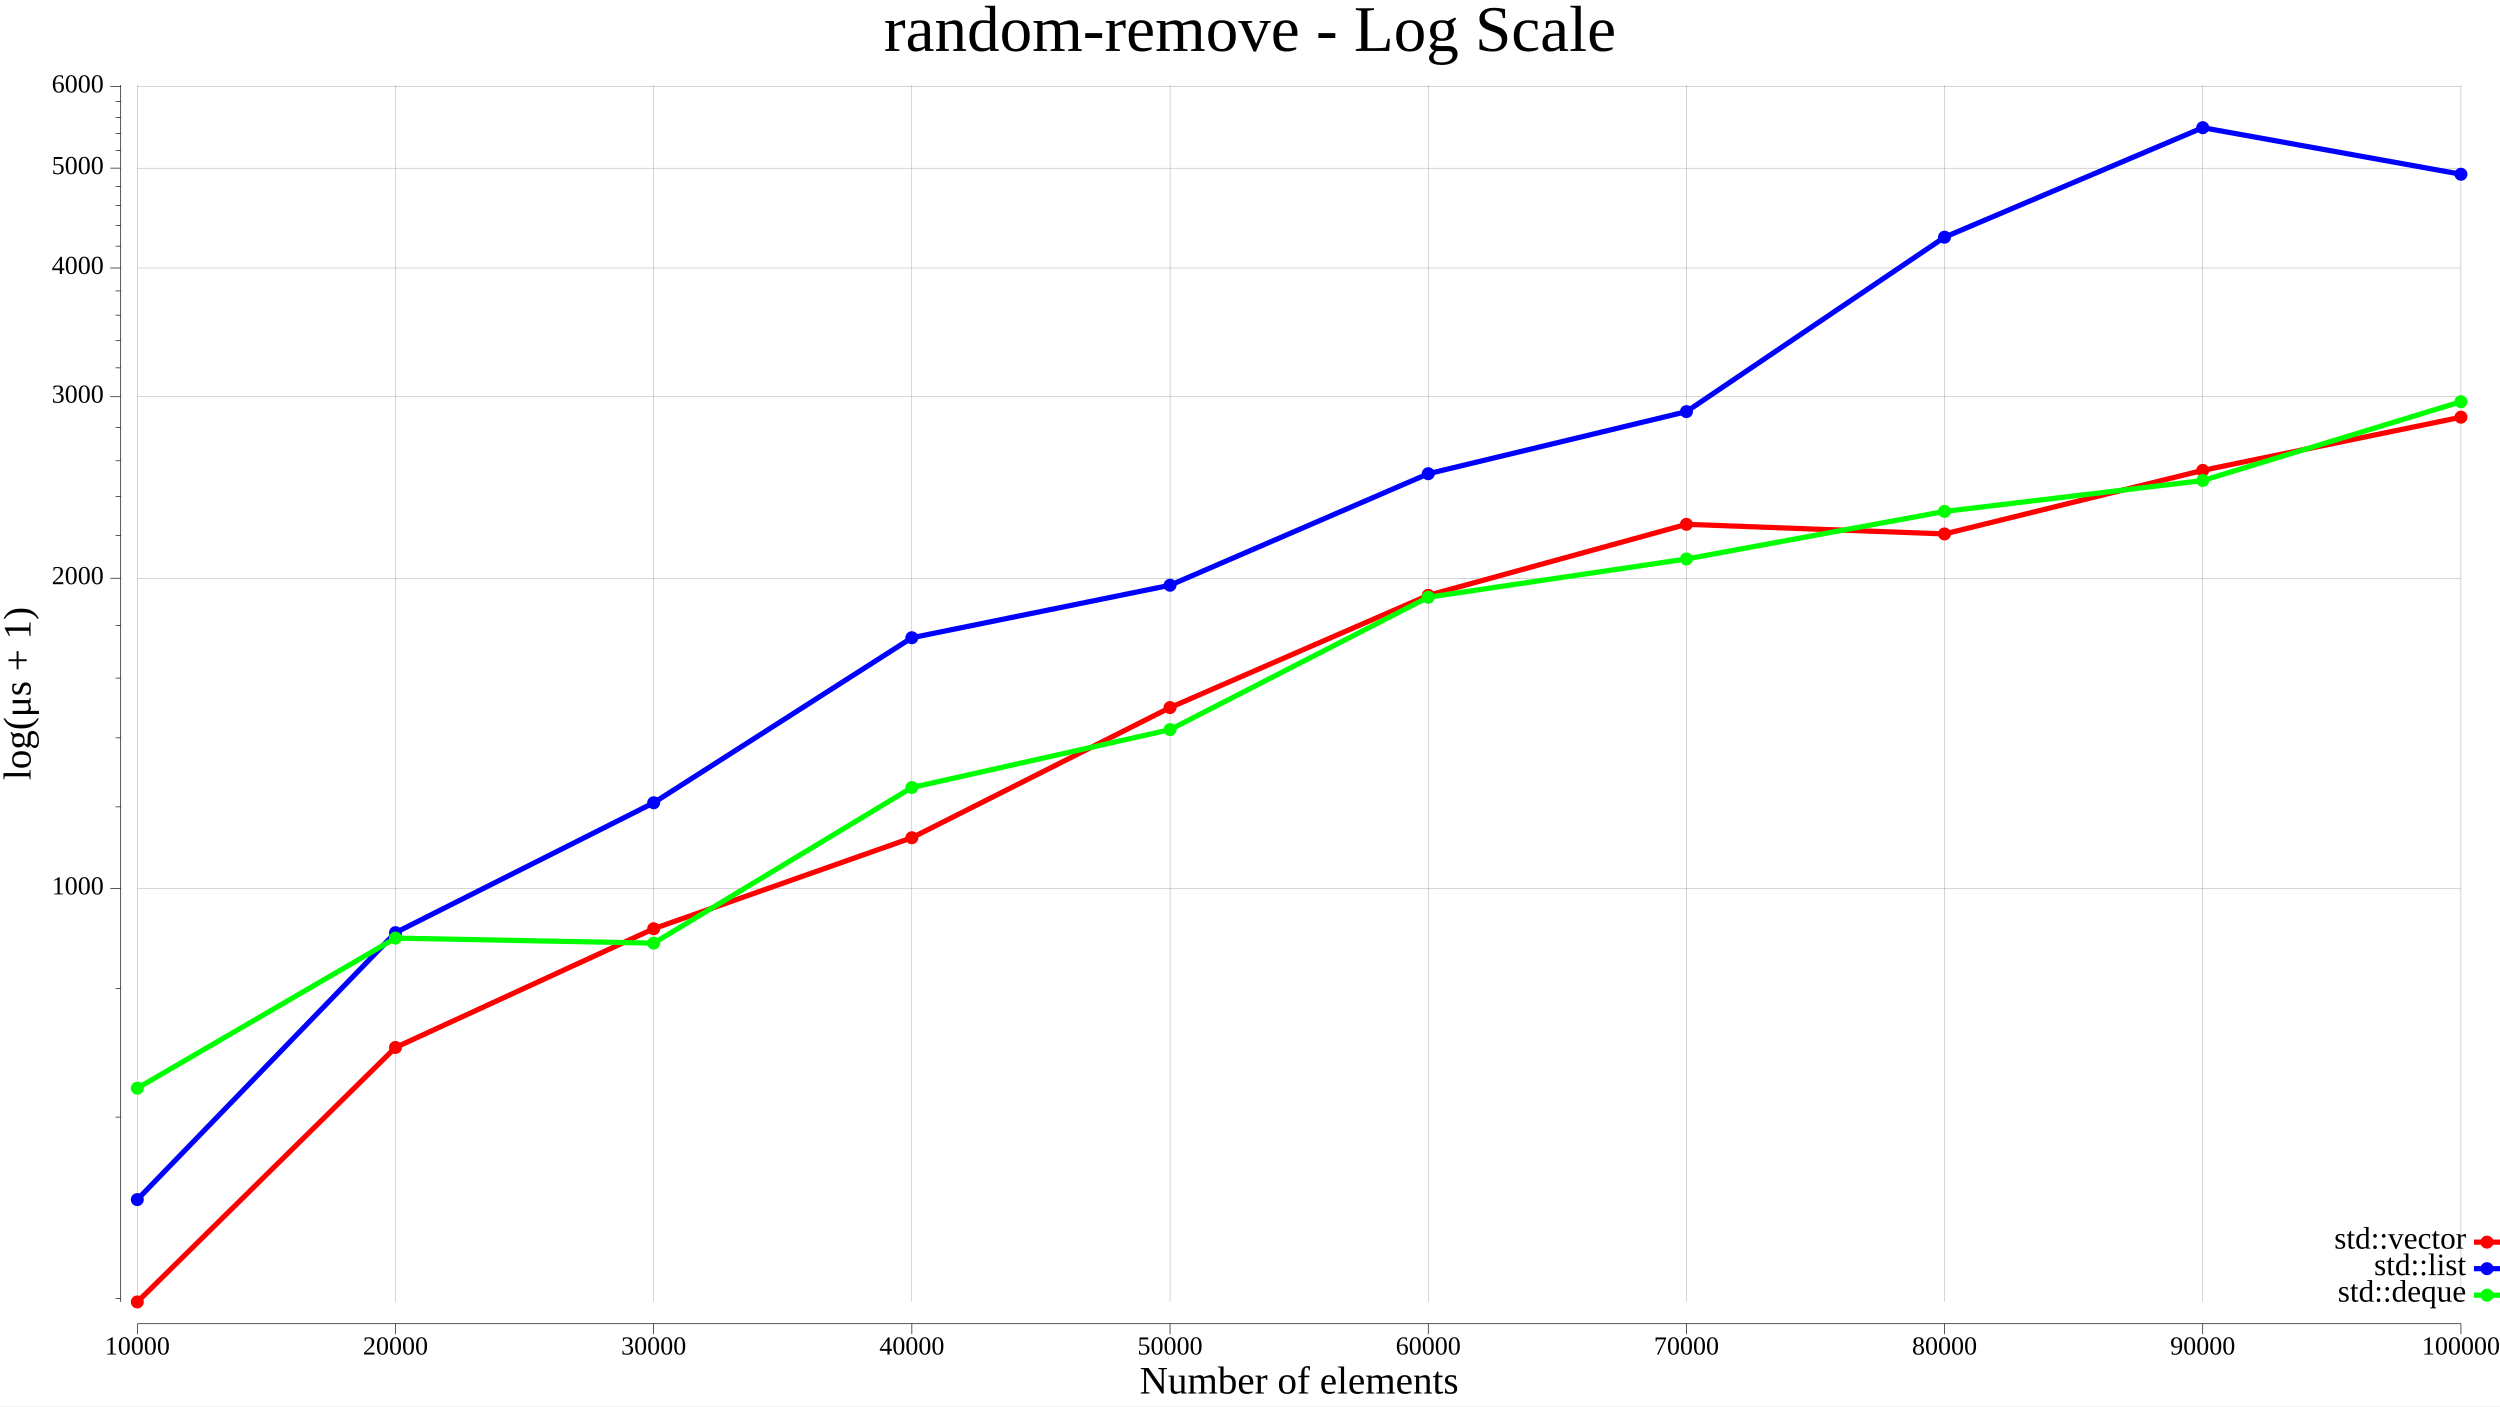
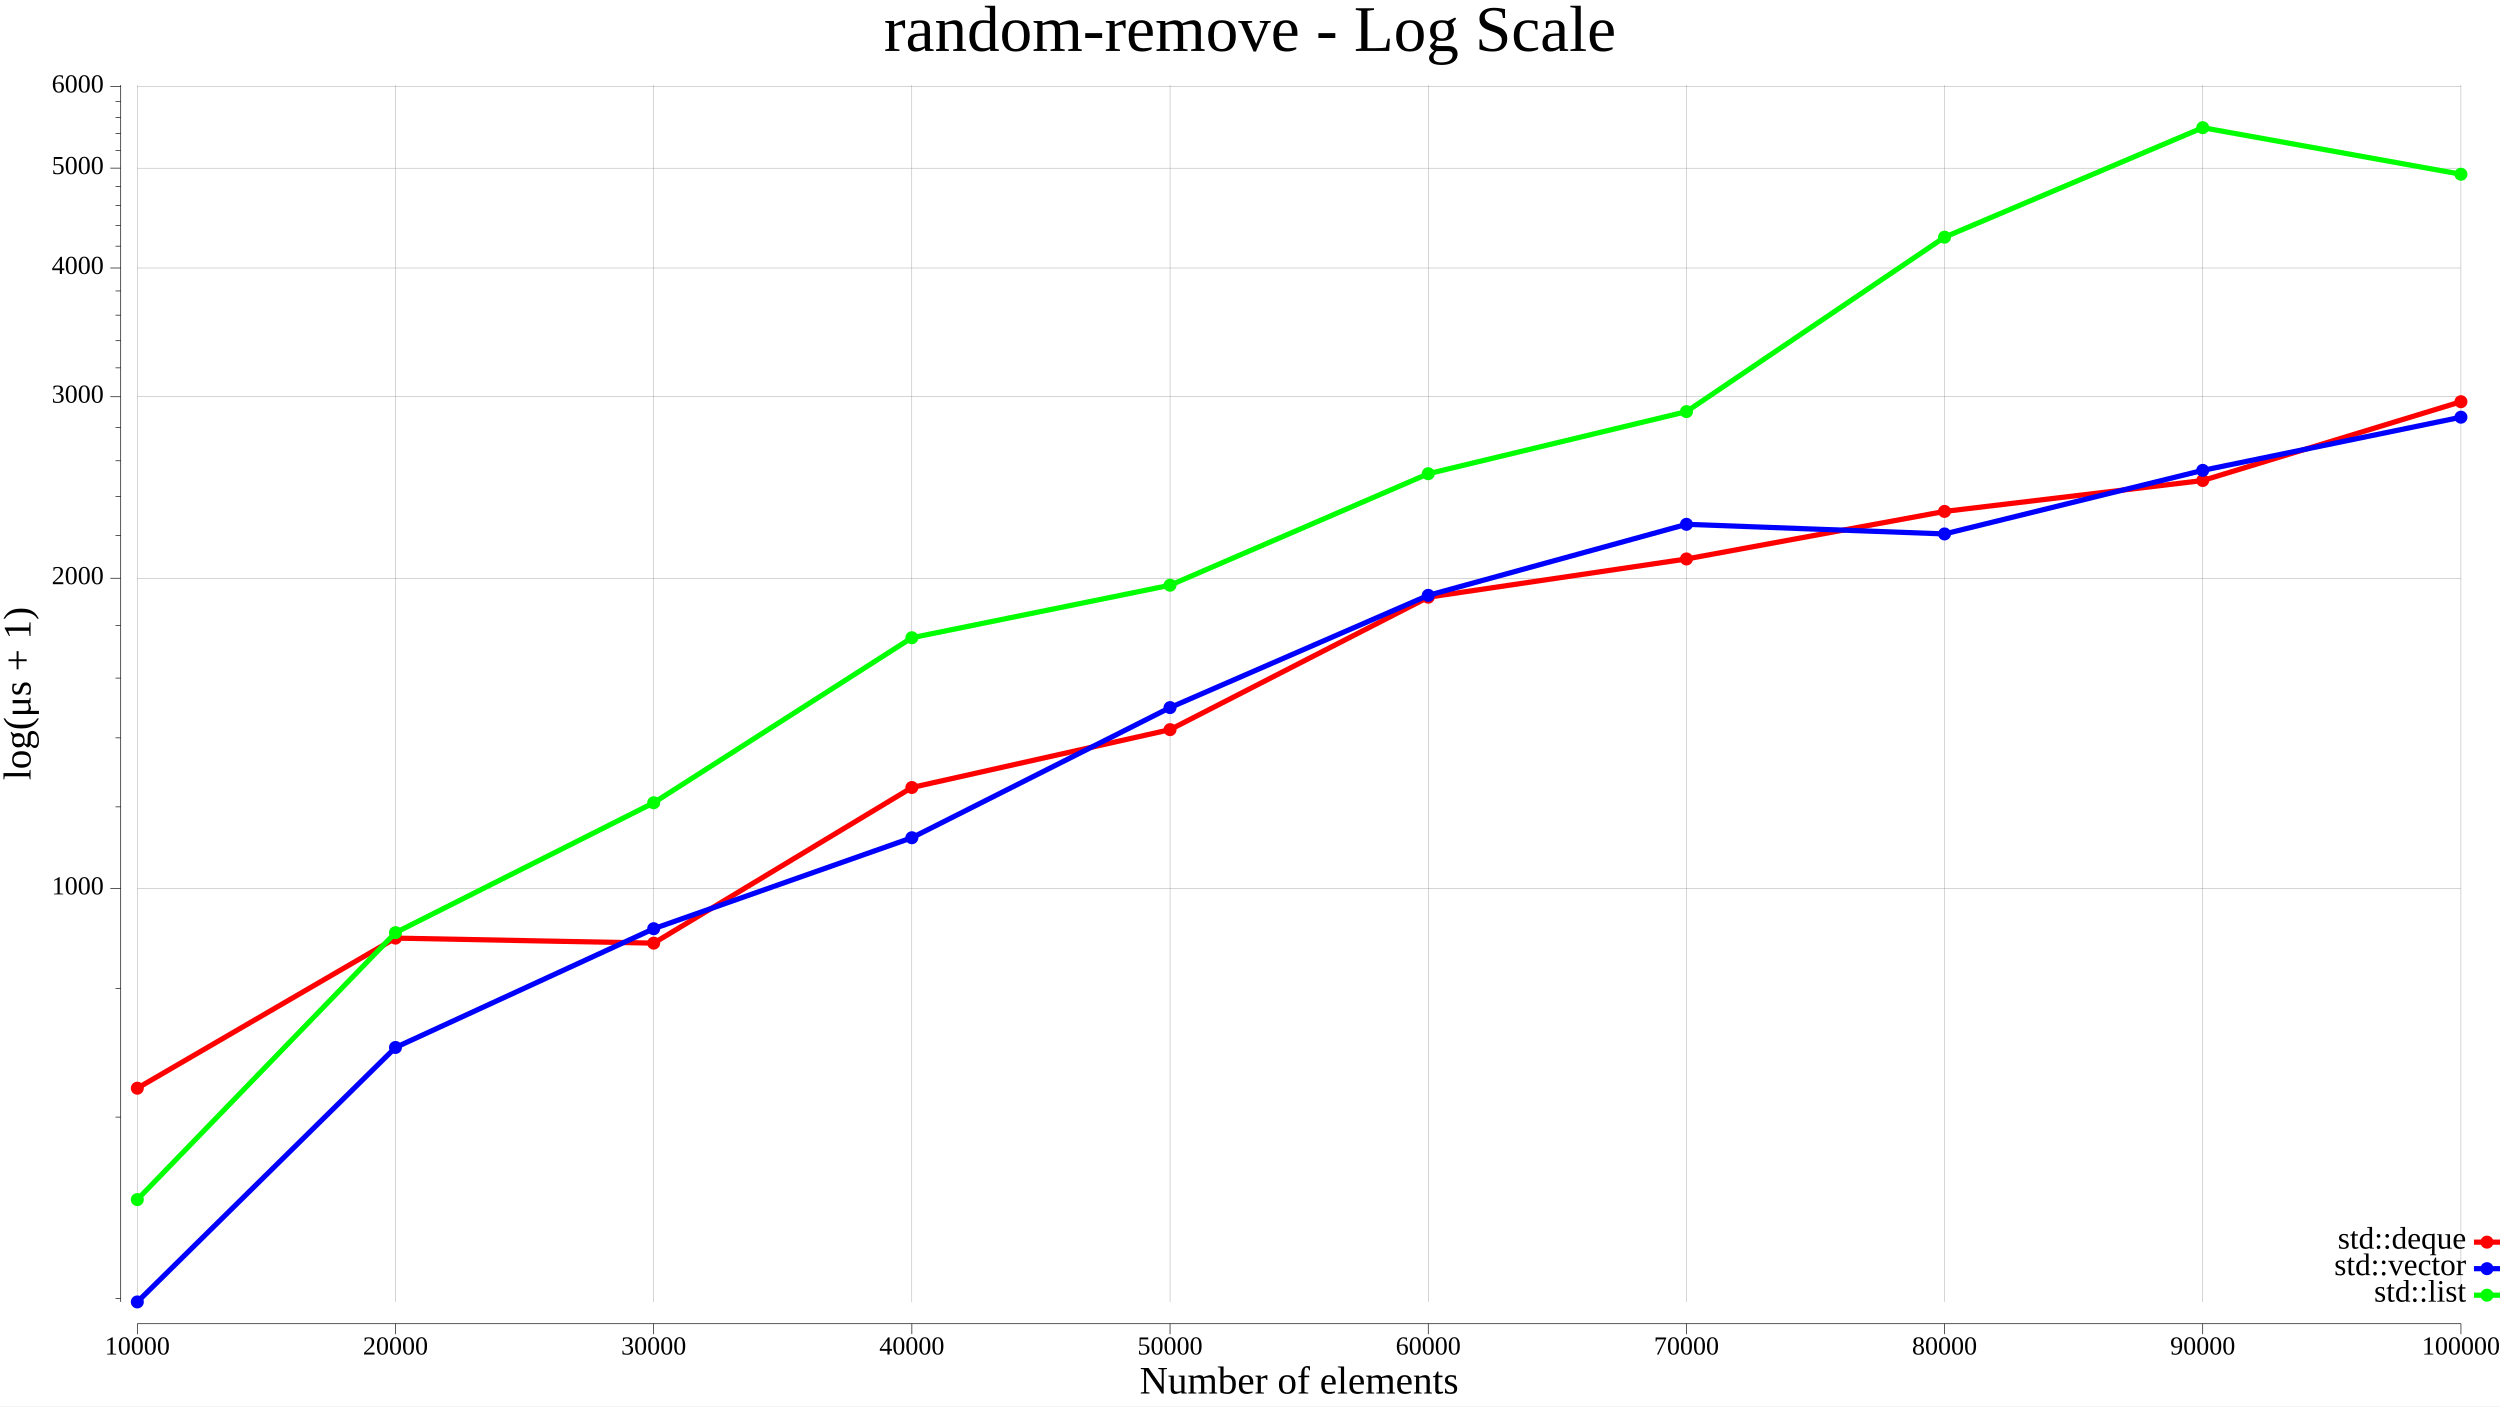
<svg xmlns="http://www.w3.org/2000/svg" width="1920pt" height="1080pt" viewBox="0 0 1920 1080">
  <g transform="scale(1, -1) translate(0, -1080)">
    <path d="M0,0L1920,0L1920,1080L0,1080Z" style="fill:#FFFFFF" />
    <text x="678.86" y="-1040.9" transform="scale(1, -1)" style="font-family:Liberation Serif;font-variant:normal;font-weight:normal;font-style:normal;font-size:50px">random-remove - Log Scale</text>
    <text x="875.27" y="-9.756" transform="scale(1, -1)" style="font-family:Liberation Serif;font-variant:normal;font-weight:normal;font-style:normal;font-size:30px">Number of elements</text>
    <text x="80.462" y="-39.727" transform="scale(1, -1)" style="font-family:Liberation Serif;font-variant:normal;font-weight:normal;font-style:normal;font-size:20px">10000</text>
    <text x="278.74" y="-39.727" transform="scale(1, -1)" style="font-family:Liberation Serif;font-variant:normal;font-weight:normal;font-style:normal;font-size:20px">20000</text>
    <text x="477.03" y="-39.727" transform="scale(1, -1)" style="font-family:Liberation Serif;font-variant:normal;font-weight:normal;font-style:normal;font-size:20px">30000</text>
    <text x="675.31" y="-39.727" transform="scale(1, -1)" style="font-family:Liberation Serif;font-variant:normal;font-weight:normal;font-style:normal;font-size:20px">40000</text>
    <text x="873.59" y="-39.727" transform="scale(1, -1)" style="font-family:Liberation Serif;font-variant:normal;font-weight:normal;font-style:normal;font-size:20px">50000</text>
    <text x="1071.9" y="-39.727" transform="scale(1, -1)" style="font-family:Liberation Serif;font-variant:normal;font-weight:normal;font-style:normal;font-size:20px">60000</text>
    <text x="1270.2" y="-39.727" transform="scale(1, -1)" style="font-family:Liberation Serif;font-variant:normal;font-weight:normal;font-style:normal;font-size:20px">70000</text>
    <text x="1468.4" y="-39.727" transform="scale(1, -1)" style="font-family:Liberation Serif;font-variant:normal;font-weight:normal;font-style:normal;font-size:20px">80000</text>
    <text x="1666.7" y="-39.727" transform="scale(1, -1)" style="font-family:Liberation Serif;font-variant:normal;font-weight:normal;font-style:normal;font-size:20px">90000</text>
    <text x="1860" y="-39.727" transform="scale(1, -1)" style="font-family:Liberation Serif;font-variant:normal;font-weight:normal;font-style:normal;font-size:20px">100000</text>
    <path d="M105.46,55.371L105.46,63.371" style="fill:none;stroke:#000000;stroke-width:0.5" />
    <path d="M303.74,55.371L303.74,63.371" style="fill:none;stroke:#000000;stroke-width:0.5" />
    <path d="M502.03,55.371L502.03,63.371" style="fill:none;stroke:#000000;stroke-width:0.5" />
    <path d="M700.31,55.371L700.31,63.371" style="fill:none;stroke:#000000;stroke-width:0.5" />
    <path d="M898.59,55.371L898.59,63.371" style="fill:none;stroke:#000000;stroke-width:0.5" />
    <path d="M1096.9,55.371L1096.9,63.371" style="fill:none;stroke:#000000;stroke-width:0.5" />
    <path d="M1295.2,55.371L1295.2,63.371" style="fill:none;stroke:#000000;stroke-width:0.5" />
    <path d="M1493.4,55.371L1493.4,63.371" style="fill:none;stroke:#000000;stroke-width:0.5" />
    <path d="M1691.7,55.371L1691.7,63.371" style="fill:none;stroke:#000000;stroke-width:0.5" />
    <path d="M1890,55.371L1890,63.371" style="fill:none;stroke:#000000;stroke-width:0.5" />
    <path d="M105.46,63.371L1890,63.371" style="fill:none;stroke:#000000;stroke-width:0.5" />
    <g transform="rotate(90)">
      <text x="480.89" y="23.467" transform="scale(1, -1)" style="font-family:Liberation Serif;font-variant:normal;font-weight:normal;font-style:normal;font-size:30px">log(μs + 1)</text>
    </g>
    <text x="39.712" y="-393.09" transform="scale(1, -1)" style="font-family:Liberation Serif;font-variant:normal;font-weight:normal;font-style:normal;font-size:20px">1000</text>
    <text x="39.712" y="-631.35" transform="scale(1, -1)" style="font-family:Liberation Serif;font-variant:normal;font-weight:normal;font-style:normal;font-size:20px">2000</text>
    <text x="39.712" y="-770.72" transform="scale(1, -1)" style="font-family:Liberation Serif;font-variant:normal;font-weight:normal;font-style:normal;font-size:20px">3000</text>
    <text x="39.712" y="-869.61" transform="scale(1, -1)" style="font-family:Liberation Serif;font-variant:normal;font-weight:normal;font-style:normal;font-size:20px">4000</text>
    <text x="39.712" y="-946.31" transform="scale(1, -1)" style="font-family:Liberation Serif;font-variant:normal;font-weight:normal;font-style:normal;font-size:20px">5000</text>
    <text x="39.712" y="-1009" transform="scale(1, -1)" style="font-family:Liberation Serif;font-variant:normal;font-weight:normal;font-style:normal;font-size:20px">6000</text>
    <path d="M84.712,397.66L92.712,397.66" style="fill:none;stroke:#000000;stroke-width:0.5" />
    <path d="M84.712,635.92L92.712,635.92" style="fill:none;stroke:#000000;stroke-width:0.5" />
    <path d="M84.712,775.29L92.712,775.29" style="fill:none;stroke:#000000;stroke-width:0.5" />
    <path d="M84.712,874.18L92.712,874.18" style="fill:none;stroke:#000000;stroke-width:0.5" />
    <path d="M84.712,950.88L92.712,950.88" style="fill:none;stroke:#000000;stroke-width:0.5" />
    <path d="M84.712,1013.6L92.712,1013.6" style="fill:none;stroke:#000000;stroke-width:0.5" />
    <path d="M88.712,82.698L92.712,82.698" style="fill:none;stroke:#000000;stroke-width:0.5" />
    <path d="M88.712,222.07L92.712,222.07" style="fill:none;stroke:#000000;stroke-width:0.5" />
    <path d="M88.712,320.96L92.712,320.96" style="fill:none;stroke:#000000;stroke-width:0.5" />
    <path d="M88.712,460.33L92.712,460.33" style="fill:none;stroke:#000000;stroke-width:0.5" />
    <path d="M88.712,513.32L92.712,513.32" style="fill:none;stroke:#000000;stroke-width:0.5" />
    <path d="M88.712,559.22L92.712,559.22" style="fill:none;stroke:#000000;stroke-width:0.5" />
    <path d="M88.712,599.7L92.712,599.7" style="fill:none;stroke:#000000;stroke-width:0.5" />
    <path d="M88.712,668.68L92.712,668.68" style="fill:none;stroke:#000000;stroke-width:0.5" />
    <path d="M88.712,698.59L92.712,698.59" style="fill:none;stroke:#000000;stroke-width:0.5" />
    <path d="M88.712,726.11L92.712,726.11" style="fill:none;stroke:#000000;stroke-width:0.5" />
    <path d="M88.712,751.58L92.712,751.58" style="fill:none;stroke:#000000;stroke-width:0.5" />
    <path d="M88.712,797.48L92.712,797.48" style="fill:none;stroke:#000000;stroke-width:0.5" />
    <path d="M88.712,818.32L92.712,818.32" style="fill:none;stroke:#000000;stroke-width:0.5" />
    <path d="M88.712,837.97L92.712,837.97" style="fill:none;stroke:#000000;stroke-width:0.5" />
    <path d="M88.712,856.55L92.712,856.55" style="fill:none;stroke:#000000;stroke-width:0.5" />
    <path d="M88.712,890.95L92.712,890.95" style="fill:none;stroke:#000000;stroke-width:0.5" />
    <path d="M88.712,906.94L92.712,906.94" style="fill:none;stroke:#000000;stroke-width:0.5" />
    <path d="M88.712,922.22L92.712,922.22" style="fill:none;stroke:#000000;stroke-width:0.5" />
    <path d="M88.712,936.85L92.712,936.85" style="fill:none;stroke:#000000;stroke-width:0.5" />
    <path d="M88.712,964.37L92.712,964.37" style="fill:none;stroke:#000000;stroke-width:0.5" />
    <path d="M88.712,977.34L92.712,977.34" style="fill:none;stroke:#000000;stroke-width:0.5" />
    <path d="M88.712,989.84L92.712,989.84" style="fill:none;stroke:#000000;stroke-width:0.5" />
    <path d="M88.712,1001.9L92.712,1001.9" style="fill:none;stroke:#000000;stroke-width:0.5" />
    <path d="M92.712,80.11L92.712,1014.7" style="fill:none;stroke:#000000;stroke-width:0.5" />
    <path d="M105.46,80.11L105.46,1014.7" style="fill:none;stroke:#808080;stroke-width:0.25" />
    <path d="M303.74,80.11L303.74,1014.7" style="fill:none;stroke:#808080;stroke-width:0.25" />
    <path d="M502.03,80.11L502.03,1014.7" style="fill:none;stroke:#808080;stroke-width:0.25" />
    <path d="M700.31,80.11L700.31,1014.7" style="fill:none;stroke:#808080;stroke-width:0.25" />
    <path d="M898.59,80.11L898.59,1014.7" style="fill:none;stroke:#808080;stroke-width:0.25" />
    <path d="M1096.9,80.11L1096.9,1014.7" style="fill:none;stroke:#808080;stroke-width:0.25" />
    <path d="M1295.2,80.11L1295.2,1014.7" style="fill:none;stroke:#808080;stroke-width:0.25" />
    <path d="M1493.4,80.11L1493.4,1014.7" style="fill:none;stroke:#808080;stroke-width:0.25" />
    <path d="M1691.7,80.11L1691.7,1014.7" style="fill:none;stroke:#808080;stroke-width:0.25" />
    <path d="M1890,80.11L1890,1014.7" style="fill:none;stroke:#808080;stroke-width:0.25" />
    <path d="M105.46,397.66L1890,397.66" style="fill:none;stroke:#808080;stroke-width:0.25" />
    <path d="M105.46,635.92L1890,635.92" style="fill:none;stroke:#808080;stroke-width:0.25" />
    <path d="M105.46,775.29L1890,775.29" style="fill:none;stroke:#808080;stroke-width:0.25" />
    <path d="M105.46,874.18L1890,874.18" style="fill:none;stroke:#808080;stroke-width:0.25" />
    <path d="M105.46,950.88L1890,950.88" style="fill:none;stroke:#808080;stroke-width:0.25" />
    <path d="M105.46,1013.6L1890,1013.6" style="fill:none;stroke:#808080;stroke-width:0.25" />
-     <path d="M105.46,80.11L303.74,275.55L502.03,366.75L700.31,436.62L898.59,536.58L1096.9,622.78L1295.2,677.32L1493.4,669.93L1691.7,718.76L1890,759.59" style="fill:none;stroke:#FF0000;stroke-width:4" />
-     <path d="M110.46,80.11A5,5 0 1 1 100.46,80.11A5,5 0 1 1 110.46,80.11Z" style="fill:#FF0000" />
-     <path d="M308.74,275.55A5,5 0 1 1 298.74,275.55A5,5 0 1 1 308.74,275.55Z" style="fill:#FF0000" />
-     <path d="M507.03,366.75A5,5 0 1 1 497.03,366.75A5,5 0 1 1 507.03,366.75Z" style="fill:#FF0000" />
-     <path d="M705.31,436.62A5,5 0 1 1 695.31,436.62A5,5 0 1 1 705.31,436.62Z" style="fill:#FF0000" />
-     <path d="M903.59,536.58A5,5 0 1 1 893.59,536.58A5,5 0 1 1 903.59,536.58Z" style="fill:#FF0000" />
-     <path d="M1101.9,622.78A5,5 0 1 1 1091.9,622.78A5,5 0 1 1 1101.9,622.78Z" style="fill:#FF0000" />
-     <path d="M1300.2,677.32A5,5 0 1 1 1290.2,677.32A5,5 0 1 1 1300.2,677.32Z" style="fill:#FF0000" />
-     <path d="M1498.4,669.93A5,5 0 1 1 1488.4,669.93A5,5 0 1 1 1498.4,669.93Z" style="fill:#FF0000" />
-     <path d="M1696.7,718.76A5,5 0 1 1 1686.7,718.76A5,5 0 1 1 1696.7,718.76Z" style="fill:#FF0000" />
-     <path d="M1895,759.59A5,5 0 1 1 1885,759.59A5,5 0 1 1 1895,759.59Z" style="fill:#FF0000" />
-     <path d="M105.46,158.71L303.74,363.73L502.03,463.47L700.31,590.22L898.59,630.55L1096.9,716.18L1295.2,763.88L1493.4,897.84L1691.7,981.95L1890,946.18" style="fill:none;stroke:#0000FF;stroke-width:4" />
-     <path d="M110.46,158.71A5,5 0 1 1 100.46,158.71A5,5 0 1 1 110.46,158.71Z" style="fill:#0000FF" />
-     <path d="M308.74,363.73A5,5 0 1 1 298.74,363.73A5,5 0 1 1 308.74,363.73Z" style="fill:#0000FF" />
-     <path d="M507.03,463.47A5,5 0 1 1 497.03,463.47A5,5 0 1 1 507.03,463.47Z" style="fill:#0000FF" />
-     <path d="M705.31,590.22A5,5 0 1 1 695.31,590.22A5,5 0 1 1 705.31,590.22Z" style="fill:#0000FF" />
-     <path d="M903.59,630.55A5,5 0 1 1 893.59,630.55A5,5 0 1 1 903.59,630.55Z" style="fill:#0000FF" />
-     <path d="M1101.9,716.18A5,5 0 1 1 1091.9,716.18A5,5 0 1 1 1101.9,716.18Z" style="fill:#0000FF" />
-     <path d="M1300.2,763.88A5,5 0 1 1 1290.2,763.88A5,5 0 1 1 1300.2,763.88Z" style="fill:#0000FF" />
-     <path d="M1498.4,897.84A5,5 0 1 1 1488.4,897.84A5,5 0 1 1 1498.4,897.84Z" style="fill:#0000FF" />
-     <path d="M1696.7,981.95A5,5 0 1 1 1686.7,981.95A5,5 0 1 1 1696.7,981.95Z" style="fill:#0000FF" />
-     <path d="M1895,946.18A5,5 0 1 1 1885,946.18A5,5 0 1 1 1895,946.18Z" style="fill:#0000FF" />
-     <path d="M105.46,244.26L303.74,359.53L502.03,355.67L700.31,475.19L898.59,519.64L1096.9,621.35L1295.2,650.72L1493.4,687.23L1691.7,710.97L1890,771.49" style="fill:none;stroke:#00FF00;stroke-width:4" />
-     <path d="M110.46,244.26A5,5 0 1 1 100.46,244.26A5,5 0 1 1 110.46,244.26Z" style="fill:#00FF00" />
-     <path d="M308.74,359.53A5,5 0 1 1 298.74,359.53A5,5 0 1 1 308.74,359.53Z" style="fill:#00FF00" />
-     <path d="M507.03,355.67A5,5 0 1 1 497.03,355.67A5,5 0 1 1 507.03,355.67Z" style="fill:#00FF00" />
-     <path d="M705.31,475.19A5,5 0 1 1 695.31,475.19A5,5 0 1 1 705.31,475.19Z" style="fill:#00FF00" />
-     <path d="M903.59,519.64A5,5 0 1 1 893.59,519.64A5,5 0 1 1 903.59,519.64Z" style="fill:#00FF00" />
-     <path d="M1101.9,621.35A5,5 0 1 1 1091.9,621.35A5,5 0 1 1 1101.9,621.35Z" style="fill:#00FF00" />
-     <path d="M1300.2,650.72A5,5 0 1 1 1290.2,650.72A5,5 0 1 1 1300.2,650.72Z" style="fill:#00FF00" />
-     <path d="M1498.4,687.23A5,5 0 1 1 1488.4,687.23A5,5 0 1 1 1498.4,687.23Z" style="fill:#00FF00" />
-     <path d="M1696.7,710.97A5,5 0 1 1 1686.7,710.97A5,5 0 1 1 1696.7,710.97Z" style="fill:#00FF00" />
-     <path d="M1895,771.49A5,5 0 1 1 1885,771.49A5,5 0 1 1 1895,771.49Z" style="fill:#00FF00" />
+     <path d="M105.46,244.26L303.74,359.53L502.03,355.67L700.31,475.19L898.59,519.64L1096.9,621.35L1295.2,650.72L1493.4,687.23L1691.7,710.97L1890,771.49" style="fill:none;stroke:#FF0000;stroke-width:4" />
+     <path d="M110.46,244.26A5,5 0 1 1 100.46,244.26A5,5 0 1 1 110.46,244.26Z" style="fill:#FF0000" />
+     <path d="M308.74,359.53A5,5 0 1 1 298.74,359.53A5,5 0 1 1 308.74,359.53Z" style="fill:#FF0000" />
+     <path d="M507.03,355.67A5,5 0 1 1 497.03,355.67A5,5 0 1 1 507.03,355.67Z" style="fill:#FF0000" />
+     <path d="M705.31,475.19A5,5 0 1 1 695.31,475.19A5,5 0 1 1 705.31,475.19Z" style="fill:#FF0000" />
+     <path d="M903.59,519.64A5,5 0 1 1 893.59,519.64A5,5 0 1 1 903.59,519.64Z" style="fill:#FF0000" />
+     <path d="M1101.9,621.35A5,5 0 1 1 1091.9,621.35A5,5 0 1 1 1101.9,621.35Z" style="fill:#FF0000" />
+     <path d="M1300.2,650.72A5,5 0 1 1 1290.2,650.72A5,5 0 1 1 1300.2,650.72Z" style="fill:#FF0000" />
+     <path d="M1498.4,687.23A5,5 0 1 1 1488.4,687.23A5,5 0 1 1 1498.4,687.23Z" style="fill:#FF0000" />
+     <path d="M1696.7,710.97A5,5 0 1 1 1686.7,710.97A5,5 0 1 1 1696.7,710.97Z" style="fill:#FF0000" />
+     <path d="M1895,771.49A5,5 0 1 1 1885,771.49A5,5 0 1 1 1895,771.49Z" style="fill:#FF0000" />
+     <path d="M105.46,80.11L303.74,275.55L502.03,366.75L700.31,436.62L898.59,536.58L1096.9,622.78L1295.2,677.32L1493.4,669.93L1691.7,718.76L1890,759.59" style="fill:none;stroke:#0000FF;stroke-width:4" />
+     <path d="M110.46,80.11A5,5 0 1 1 100.46,80.11A5,5 0 1 1 110.46,80.11Z" style="fill:#0000FF" />
+     <path d="M308.74,275.55A5,5 0 1 1 298.74,275.55A5,5 0 1 1 308.74,275.55Z" style="fill:#0000FF" />
+     <path d="M507.03,366.75A5,5 0 1 1 497.03,366.75A5,5 0 1 1 507.03,366.75Z" style="fill:#0000FF" />
+     <path d="M705.31,436.62A5,5 0 1 1 695.31,436.62A5,5 0 1 1 705.31,436.62Z" style="fill:#0000FF" />
+     <path d="M903.59,536.58A5,5 0 1 1 893.59,536.58A5,5 0 1 1 903.59,536.58Z" style="fill:#0000FF" />
+     <path d="M1101.9,622.78A5,5 0 1 1 1091.9,622.78A5,5 0 1 1 1101.9,622.78Z" style="fill:#0000FF" />
+     <path d="M1300.2,677.32A5,5 0 1 1 1290.2,677.32A5,5 0 1 1 1300.2,677.32Z" style="fill:#0000FF" />
+     <path d="M1498.4,669.93A5,5 0 1 1 1488.4,669.93A5,5 0 1 1 1498.4,669.93Z" style="fill:#0000FF" />
+     <path d="M1696.7,718.76A5,5 0 1 1 1686.7,718.76A5,5 0 1 1 1696.7,718.76Z" style="fill:#0000FF" />
+     <path d="M1895,759.59A5,5 0 1 1 1885,759.59A5,5 0 1 1 1895,759.59Z" style="fill:#0000FF" />
+     <path d="M105.46,158.71L303.74,363.73L502.03,463.47L700.31,590.22L898.59,630.55L1096.9,716.18L1295.2,763.88L1493.4,897.84L1691.7,981.95L1890,946.18" style="fill:none;stroke:#00FF00;stroke-width:4" />
+     <path d="M110.46,158.71A5,5 0 1 1 100.46,158.71A5,5 0 1 1 110.46,158.71Z" style="fill:#00FF00" />
+     <path d="M308.74,363.73A5,5 0 1 1 298.74,363.73A5,5 0 1 1 308.74,363.73Z" style="fill:#00FF00" />
+     <path d="M507.03,463.47A5,5 0 1 1 497.03,463.47A5,5 0 1 1 507.03,463.47Z" style="fill:#00FF00" />
+     <path d="M705.31,590.22A5,5 0 1 1 695.31,590.22A5,5 0 1 1 705.31,590.22Z" style="fill:#00FF00" />
+     <path d="M903.59,630.55A5,5 0 1 1 893.59,630.55A5,5 0 1 1 903.59,630.55Z" style="fill:#00FF00" />
+     <path d="M1101.9,716.18A5,5 0 1 1 1091.9,716.18A5,5 0 1 1 1101.9,716.18Z" style="fill:#00FF00" />
+     <path d="M1300.2,763.88A5,5 0 1 1 1290.2,763.88A5,5 0 1 1 1300.2,763.88Z" style="fill:#00FF00" />
+     <path d="M1498.4,897.84A5,5 0 1 1 1488.4,897.84A5,5 0 1 1 1498.4,897.84Z" style="fill:#00FF00" />
+     <path d="M1696.7,981.95A5,5 0 1 1 1686.7,981.95A5,5 0 1 1 1696.7,981.95Z" style="fill:#00FF00" />
+     <path d="M1895,946.18A5,5 0 1 1 1885,946.18A5,5 0 1 1 1895,946.18Z" style="fill:#00FF00" />
    <path d="M1900,126.03L1920,126.03" style="fill:none;stroke:#FF0000;stroke-width:4" />
    <path d="M1915,126.03A5,5 0 1 1 1905,126.03A5,5 0 1 1 1915,126.03Z" style="fill:#FF0000" />
-     <text x="1792.7" y="-121.05" transform="scale(1, -1)" style="font-family:Liberation Serif;font-variant:normal;font-weight:normal;font-style:normal;font-size:24px">std::vector</text>
+     <text x="1795.4" y="-121.05" transform="scale(1, -1)" style="font-family:Liberation Serif;font-variant:normal;font-weight:normal;font-style:normal;font-size:24px">std::deque</text>
    <path d="M1900,105.66L1920,105.66" style="fill:none;stroke:#0000FF;stroke-width:4" />
    <path d="M1915,105.66A5,5 0 1 1 1905,105.66A5,5 0 1 1 1915,105.66Z" style="fill:#0000FF" />
-     <text x="1823.3" y="-100.69" transform="scale(1, -1)" style="font-family:Liberation Serif;font-variant:normal;font-weight:normal;font-style:normal;font-size:24px">std::list</text>
+     <text x="1792.7" y="-100.69" transform="scale(1, -1)" style="font-family:Liberation Serif;font-variant:normal;font-weight:normal;font-style:normal;font-size:24px">std::vector</text>
    <path d="M1900,85.294L1920,85.294" style="fill:none;stroke:#00FF00;stroke-width:4" />
    <path d="M1915,85.294A5,5 0 1 1 1905,85.294A5,5 0 1 1 1915,85.294Z" style="fill:#00FF00" />
-     <text x="1795.4" y="-80.319" transform="scale(1, -1)" style="font-family:Liberation Serif;font-variant:normal;font-weight:normal;font-style:normal;font-size:24px">std::deque</text>
+     <text x="1823.3" y="-80.319" transform="scale(1, -1)" style="font-family:Liberation Serif;font-variant:normal;font-weight:normal;font-style:normal;font-size:24px">std::list</text>
  </g>
</svg>
